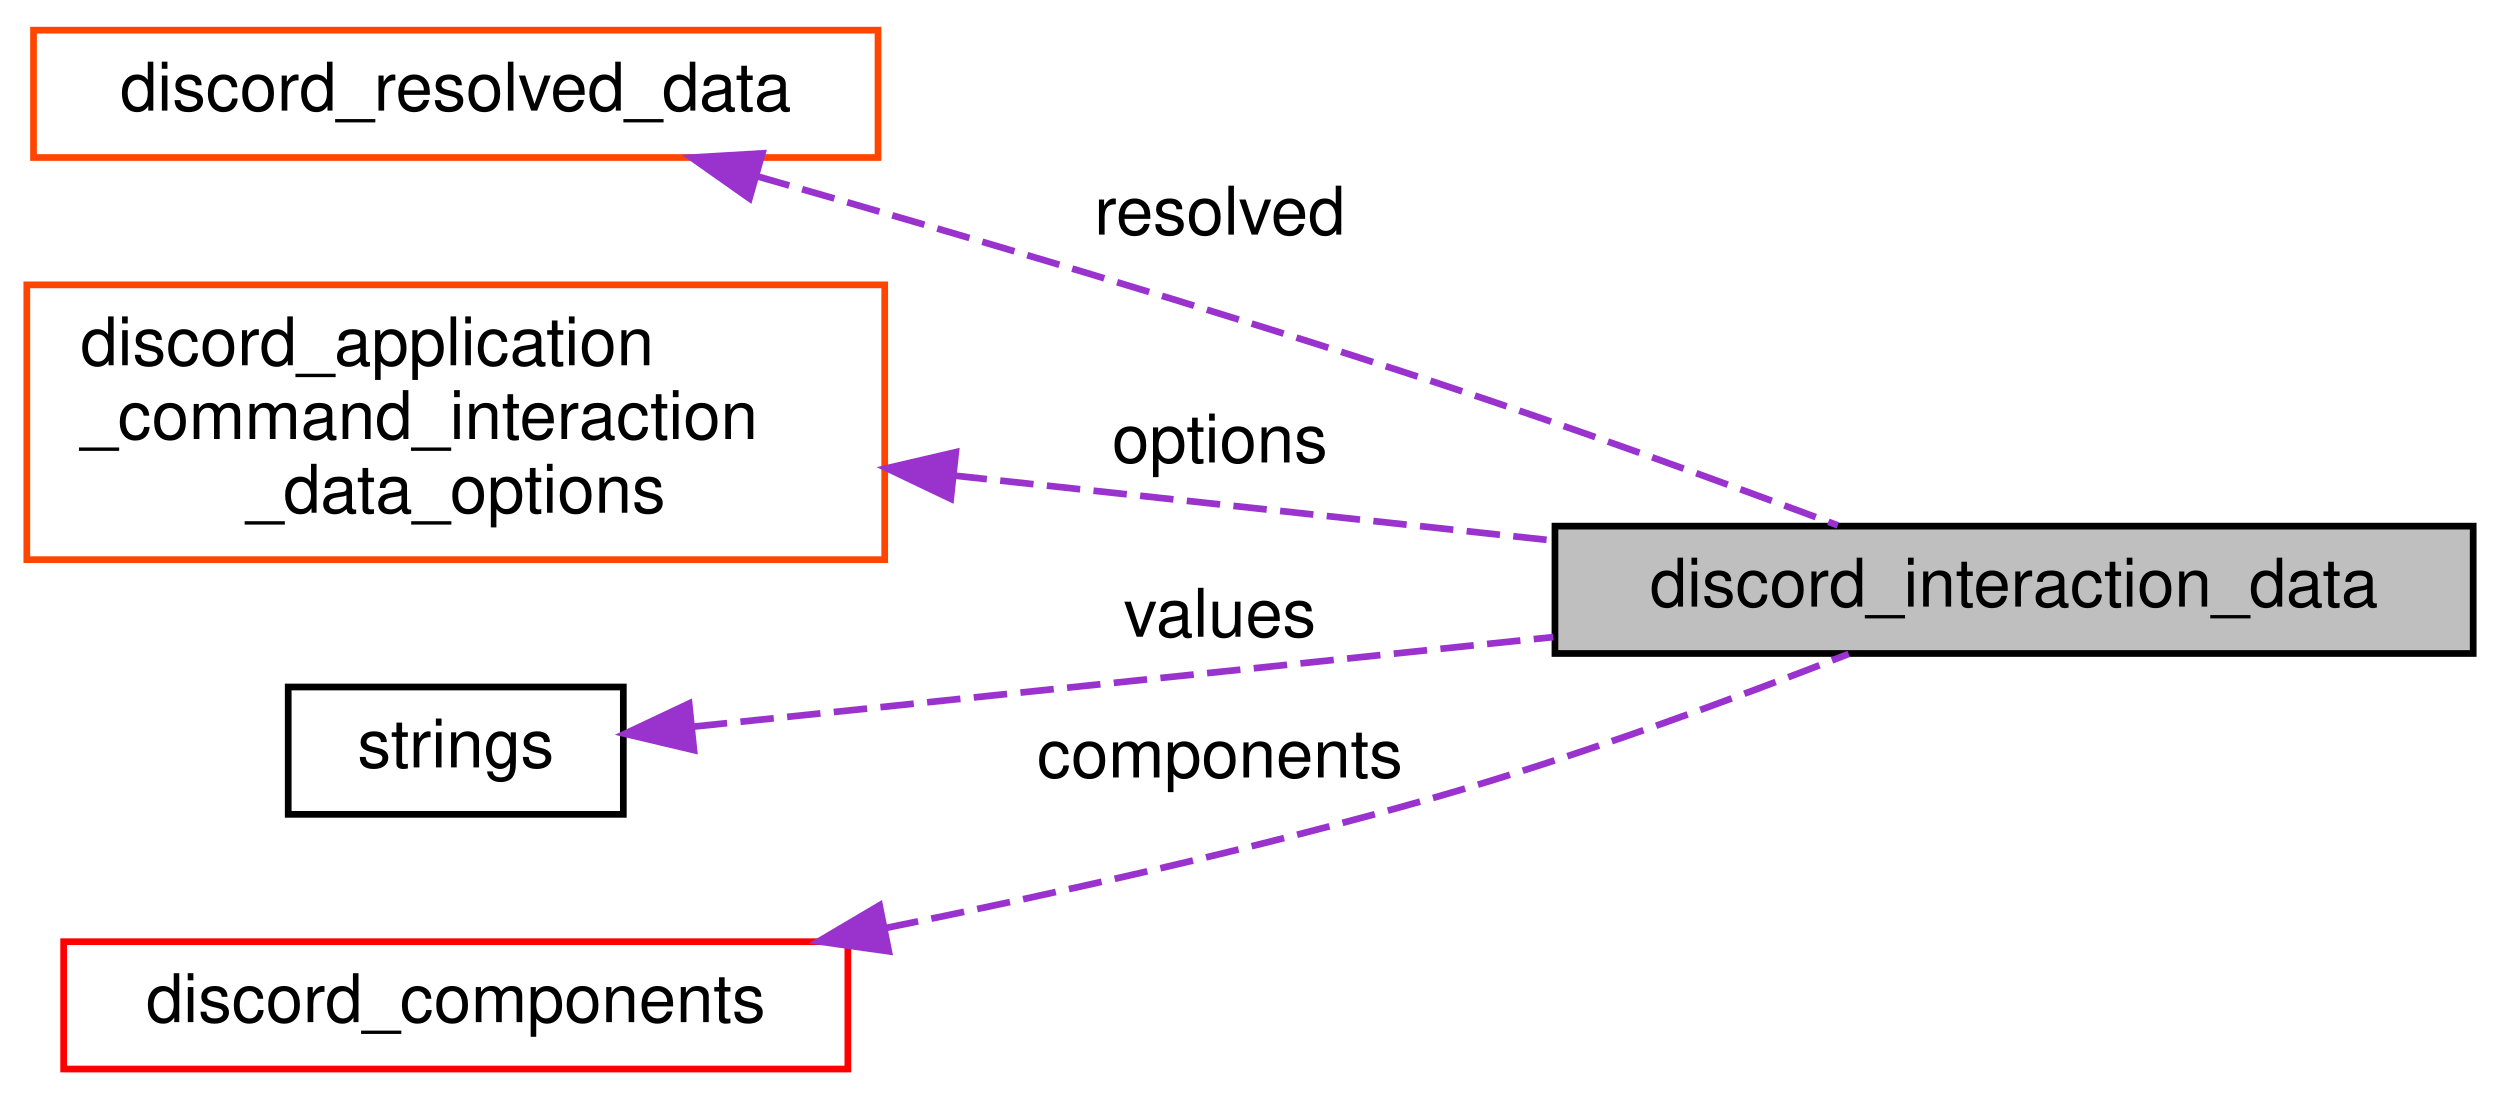
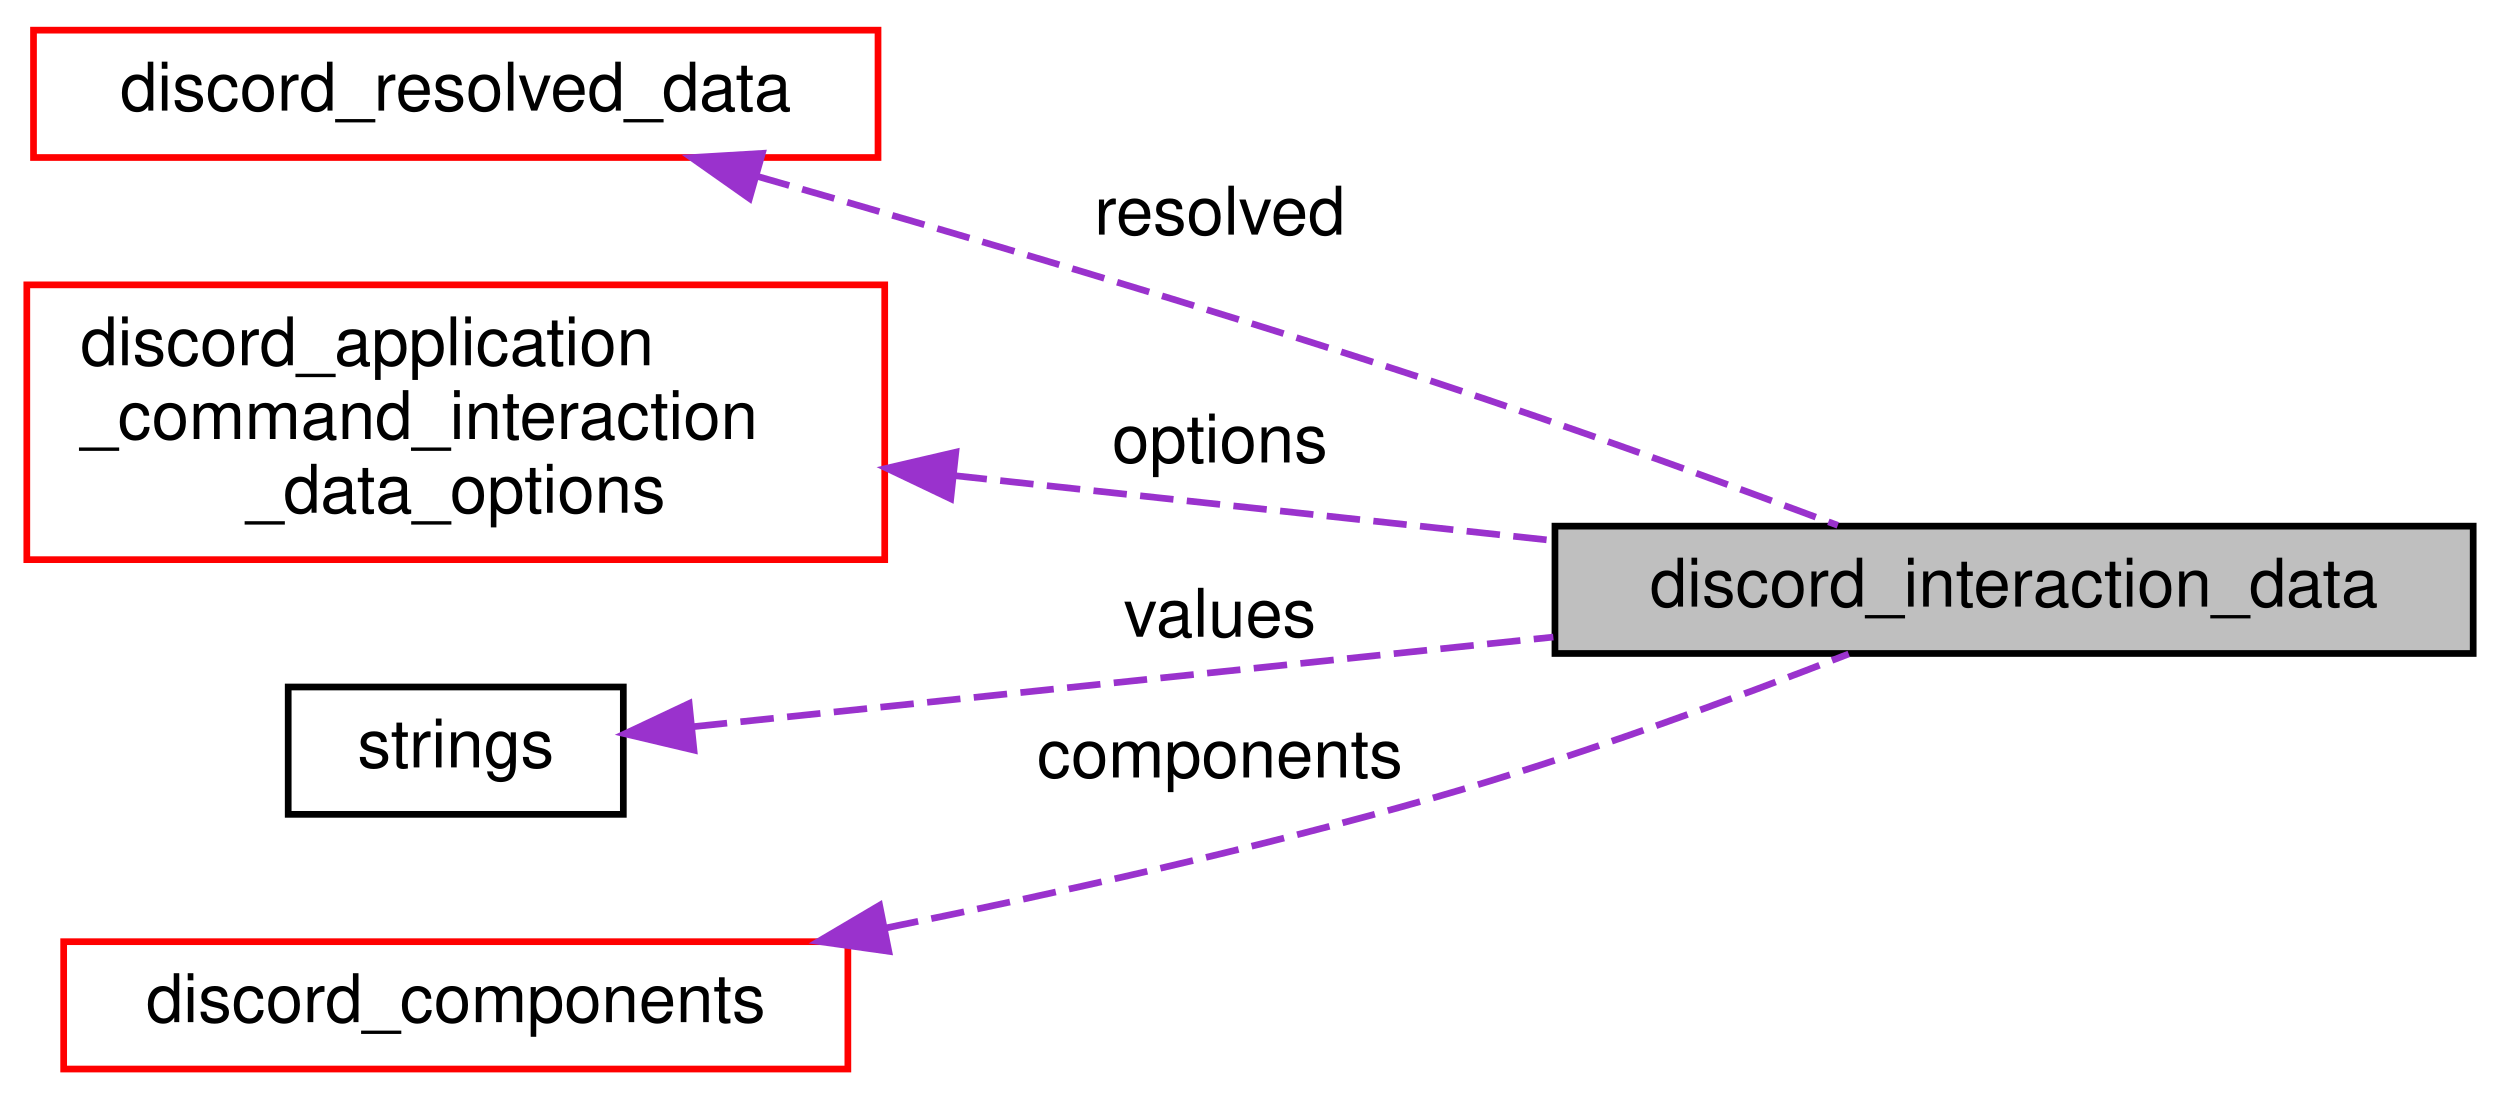
<svg xmlns="http://www.w3.org/2000/svg" xmlns:xlink="http://www.w3.org/1999/xlink" width="373pt" height="164pt" viewBox="0.00 0.00 373.00 164.00">
  <g id="graph0" class="graph" transform="scale(1 1) rotate(0) translate(4 160)">
    <g id="node1" class="node">
      <g id="a_node1">
        <a xlink:title=" ">
          <polygon fill="#bfbfbf" stroke="black" points="228,-62.5 228,-81.5 365,-81.5 365,-62.5 228,-62.5" />
          <text text-anchor="middle" x="296.5" y="-69.5" font-family="Helvetica,sans-Serif" font-size="10.00">discord_interaction_data</text>
        </a>
      </g>
    </g>
    <g id="node2" class="node">
      <g id="a_node2">
        <a xlink:href="structdiscord__resolved__data.html" target="_top" xlink:title=" ">
-           <polygon fill="none" stroke="orangered" points="1,-136.5 1,-155.5 127,-155.5 127,-136.5 1,-136.5" />
+           <polygon fill="none" stroke="red" points="1,-136.5 1,-155.5 127,-155.5 127,-136.5 1,-136.5" />
          <text text-anchor="middle" x="64" y="-143.5" font-family="Helvetica,sans-Serif" font-size="10.00">discord_resolved_data</text>
        </a>
      </g>
    </g>
    <g id="edge1" class="edge">
      <path fill="none" stroke="#9a32cd" stroke-dasharray="5,2" d="M108.95,-133.7C137.81,-125.45 176.31,-114.09 210,-103 230.4,-96.28 253.25,-87.96 270.2,-81.62" />
      <polygon fill="#9a32cd" stroke="#9a32cd" points="107.82,-130.39 99.16,-136.49 109.74,-137.12 107.82,-130.39" />
      <text text-anchor="middle" x="178" y="-125" font-family="Helvetica,sans-Serif" font-size="10.00"> resolved</text>
    </g>
    <g id="node3" class="node">
      <g id="a_node3">
        <a xlink:href="structdiscord__application__command__interaction__data__options.html" target="_top" xlink:title=" ">
-           <polygon fill="none" stroke="orangered" points="0,-76.5 0,-117.5 128,-117.5 128,-76.5 0,-76.5" />
+           <polygon fill="none" stroke="red" points="0,-76.5 0,-117.5 128,-117.5 128,-76.5 0,-76.5" />
          <text text-anchor="start" x="8" y="-105.5" font-family="Helvetica,sans-Serif" font-size="10.00">discord_application</text>
          <text text-anchor="start" x="8" y="-94.5" font-family="Helvetica,sans-Serif" font-size="10.00">_command_interaction</text>
          <text text-anchor="middle" x="64" y="-83.5" font-family="Helvetica,sans-Serif" font-size="10.00">_data_options</text>
        </a>
      </g>
    </g>
    <g id="edge2" class="edge">
      <path fill="none" stroke="#9a32cd" stroke-dasharray="5,2" d="M138.27,-89.05C167,-85.94 199.76,-82.38 227.91,-79.33" />
      <polygon fill="#9a32cd" stroke="#9a32cd" points="137.85,-85.58 128.29,-90.14 138.61,-92.54 137.85,-85.58" />
      <text text-anchor="middle" x="178" y="-91" font-family="Helvetica,sans-Serif" font-size="10.00"> options</text>
    </g>
    <g id="node4" class="node">
      <g id="a_node4">
        <a xlink:href="structstrings.html" target="_top" xlink:title=" ">
          <polygon fill="none" stroke="black" points="39,-38.5 39,-57.5 89,-57.5 89,-38.5 39,-38.5" />
          <text text-anchor="middle" x="64" y="-45.5" font-family="Helvetica,sans-Serif" font-size="10.00">strings</text>
        </a>
      </g>
    </g>
    <g id="edge3" class="edge">
      <path fill="none" stroke="#9a32cd" stroke-dasharray="5,2" d="M99.51,-51.59C133.28,-55.11 185.65,-60.56 227.76,-64.95" />
      <polygon fill="#9a32cd" stroke="#9a32cd" points="99.54,-48.08 89.23,-50.52 98.82,-55.04 99.54,-48.08" />
      <text text-anchor="middle" x="178" y="-65" font-family="Helvetica,sans-Serif" font-size="10.00"> values</text>
    </g>
    <g id="node5" class="node">
      <g id="a_node5">
        <a xlink:href="structdiscord__components.html" target="_top" xlink:title=" ">
          <polygon fill="none" stroke="red" points="5.5,-0.5 5.5,-19.5 122.5,-19.5 122.5,-0.5 5.5,-0.5" />
          <text text-anchor="middle" x="64" y="-7.5" font-family="Helvetica,sans-Serif" font-size="10.00">discord_components</text>
        </a>
      </g>
    </g>
    <g id="edge4" class="edge">
      <path fill="none" stroke="#9a32cd" stroke-dasharray="5,2" d="M128.09,-21.53C153.7,-26.71 183.46,-33.39 210,-41 231.25,-47.09 254.83,-55.79 271.83,-62.43" />
      <polygon fill="#9a32cd" stroke="#9a32cd" points="128.61,-18.06 118.12,-19.54 127.24,-24.93 128.61,-18.06" />
      <text text-anchor="middle" x="178" y="-44" font-family="Helvetica,sans-Serif" font-size="10.00"> components</text>
    </g>
  </g>
</svg>
